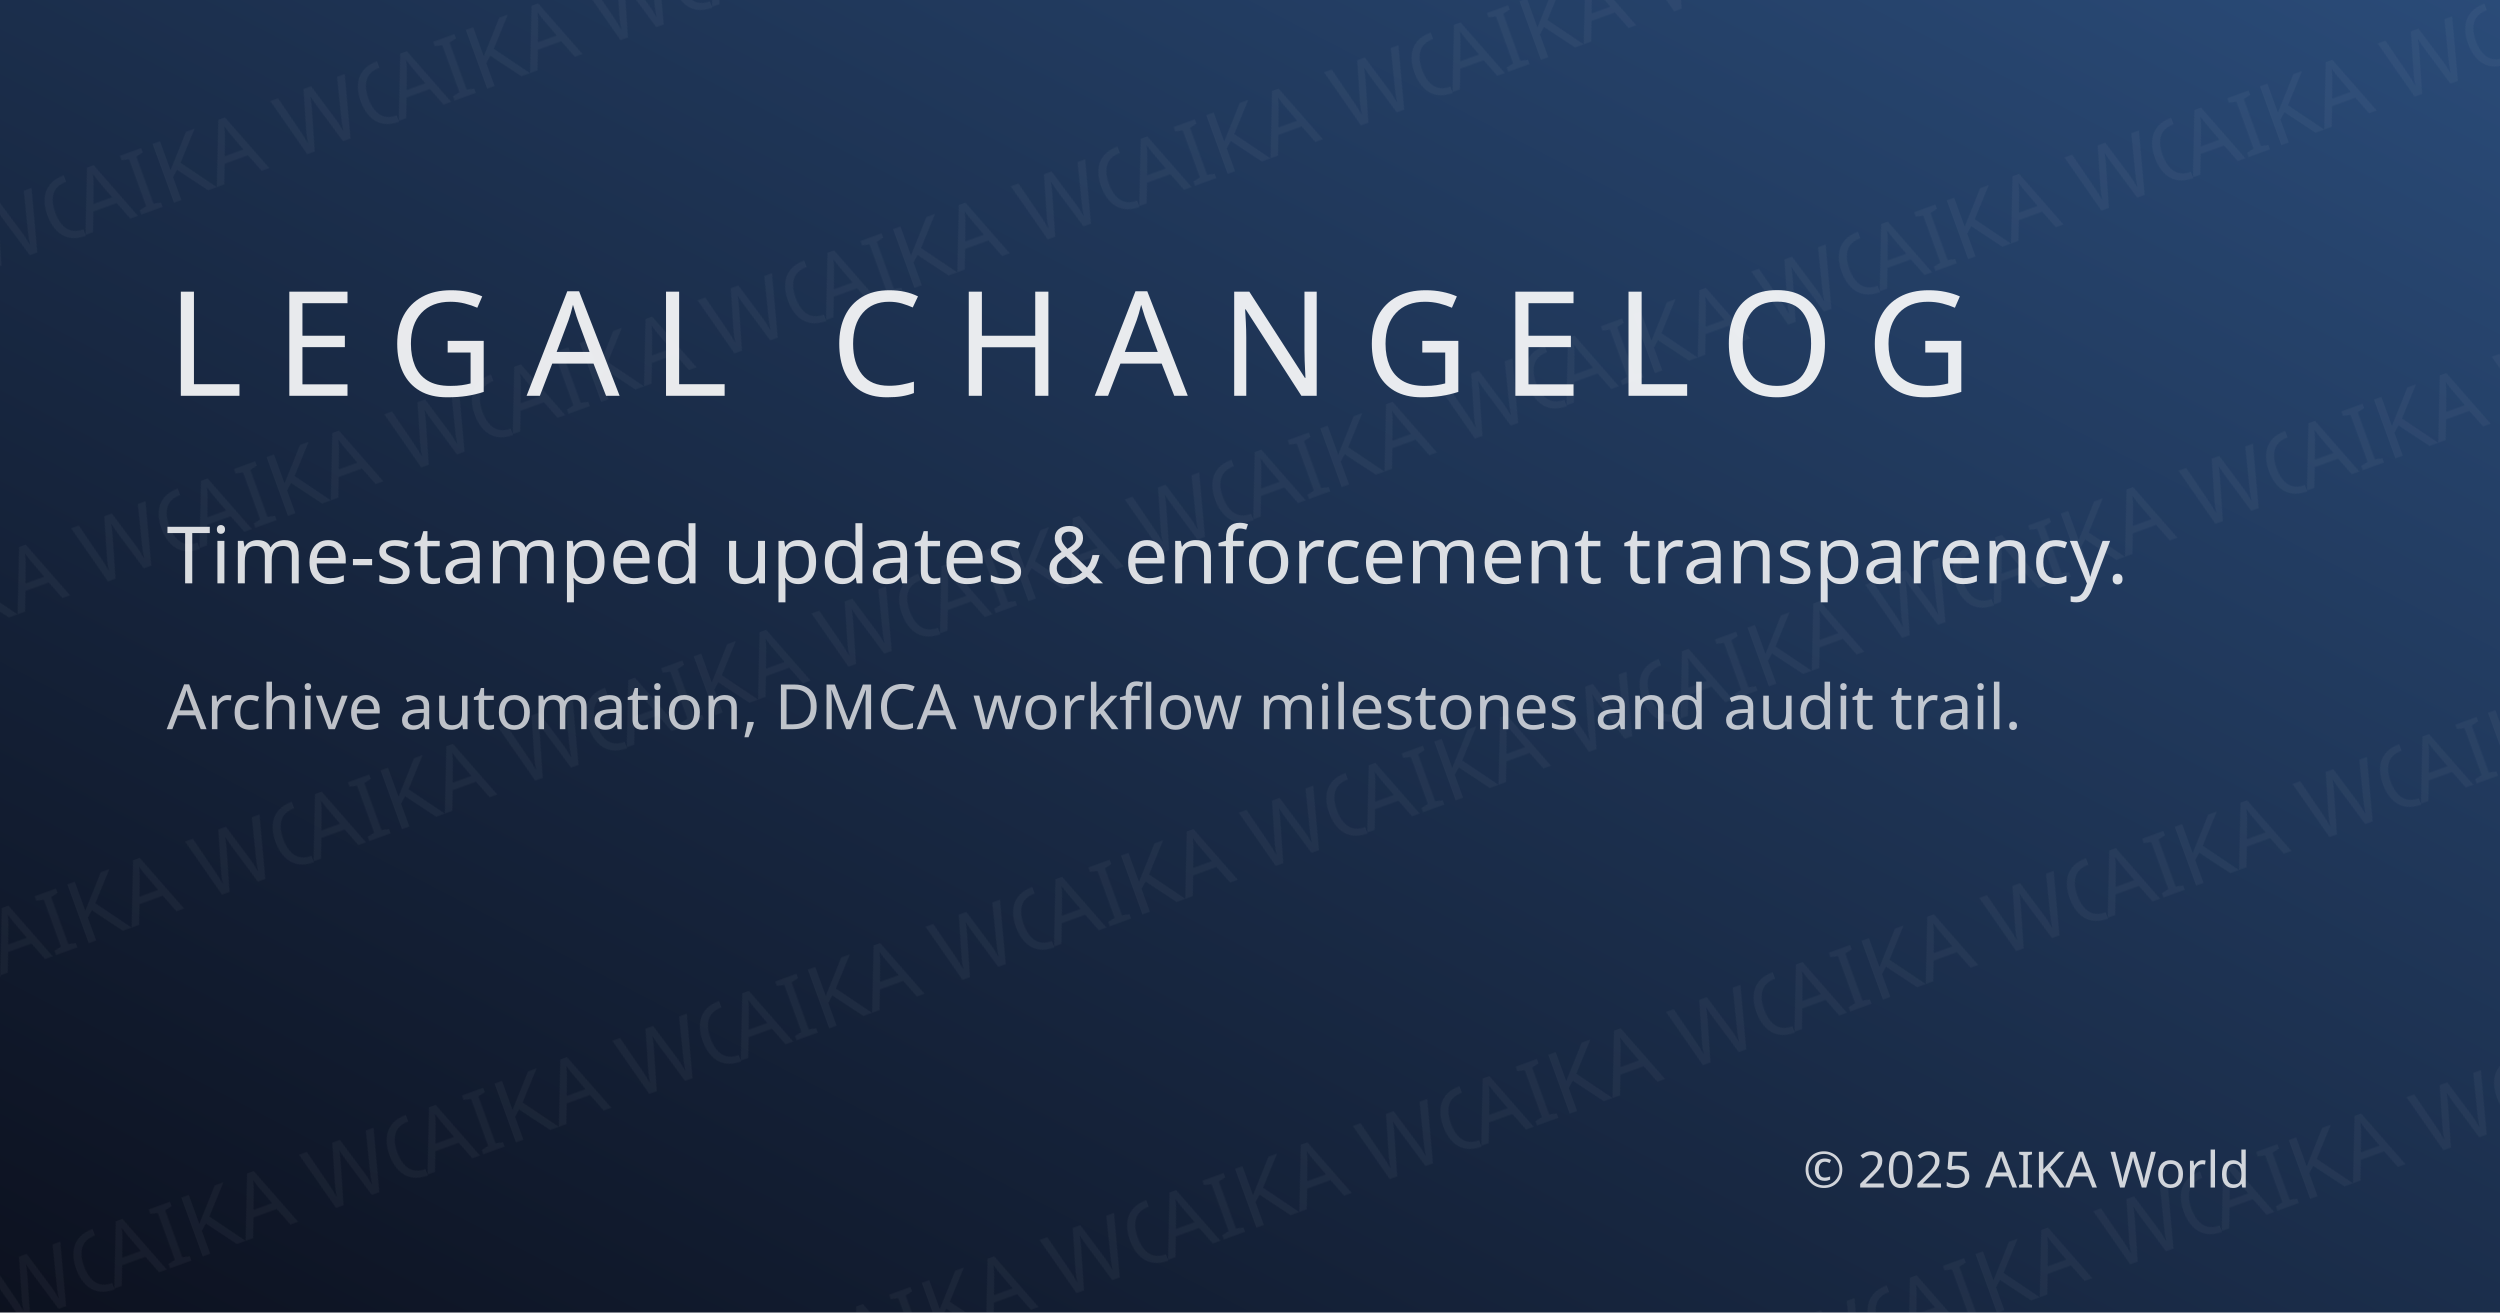
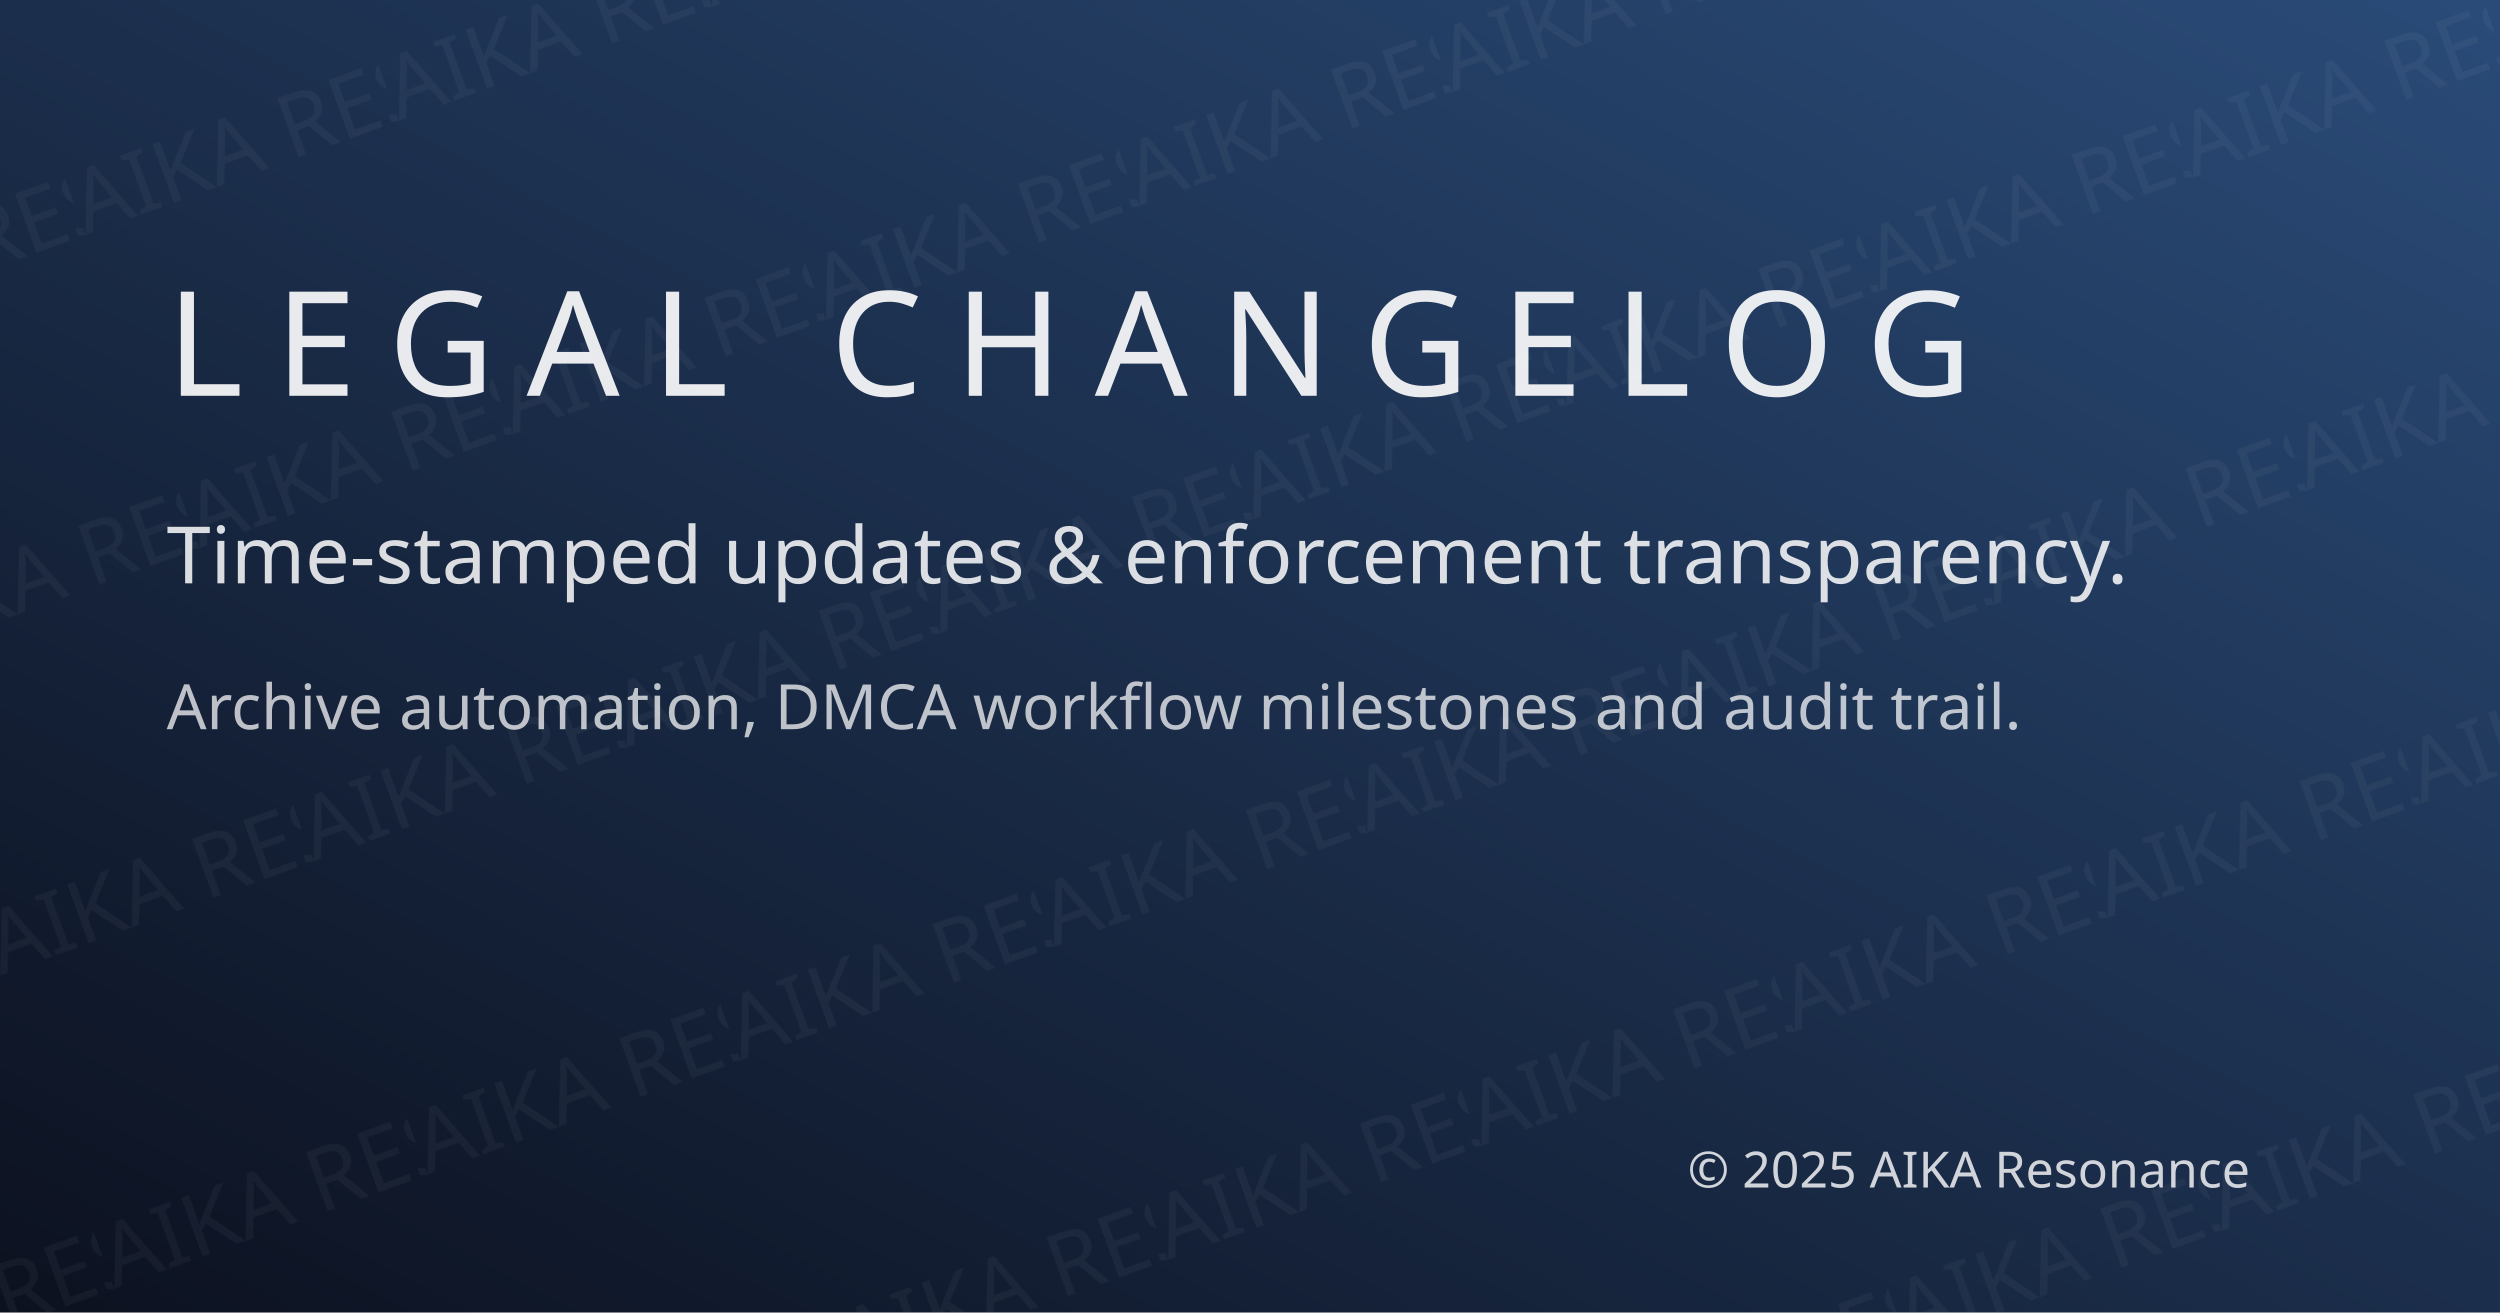
<svg xmlns="http://www.w3.org/2000/svg" width="1200" height="630" viewBox="0 0 1200 630">
  <defs>
    <linearGradient id="changelogGradientEn" x1="0%" y1="100%" x2="100%" y2="0%">
      <stop offset="0%" stop-color="#0c111f" />
      <stop offset="100%" stop-color="#2a4b78" />
    </linearGradient>
    <pattern id="changelogWatermarkEn" width="160" height="160" patternUnits="userSpaceOnUse" patternTransform="rotate(-20)">
-       <text x="0" y="120" font-family="'Fira Sans', sans-serif" font-size="42" fill="rgba(255,255,255,0.04)">AIKA WORLD</text>
+       <text x="0" y="120" font-family="'Fira Sans', sans-serif" font-size="42" fill="rgba(255,255,255,0.04)">AIKA RESONANCE</text>
    </pattern>
  </defs>
  <rect width="1200" height="630" fill="url(#changelogGradientEn)" />
  <rect width="1200" height="630" fill="url(#changelogWatermarkEn)" />
  <g fill="#ffffff">
    <text x="80" y="190" font-family="'Fira Sans', sans-serif" font-size="70" letter-spacing="0.22em" opacity="0.9">LEGAL CHANGELOG</text>
    <text x="80" y="280" font-family="'Fira Sans', sans-serif" font-size="38" opacity="0.84">Time-stamped updates &amp; enforcement transparency.</text>
    <text x="80" y="350" font-family="'Fira Sans', sans-serif" font-size="30" opacity="0.72">Archive automation, DMCA workflow milestones and audit trail.</text>
  </g>
-   <text x="1080" y="570" font-family="'Fira Sans', sans-serif" font-size="24" fill="rgba(255,255,255,0.8)" text-anchor="end">© 2025 AIKA World</text>
+   <text x="1080" y="570" font-family="'Fira Sans', sans-serif" font-size="24" fill="rgba(255,255,255,0.8)" text-anchor="end">© 2025 AIKA Resonance</text>
</svg>
